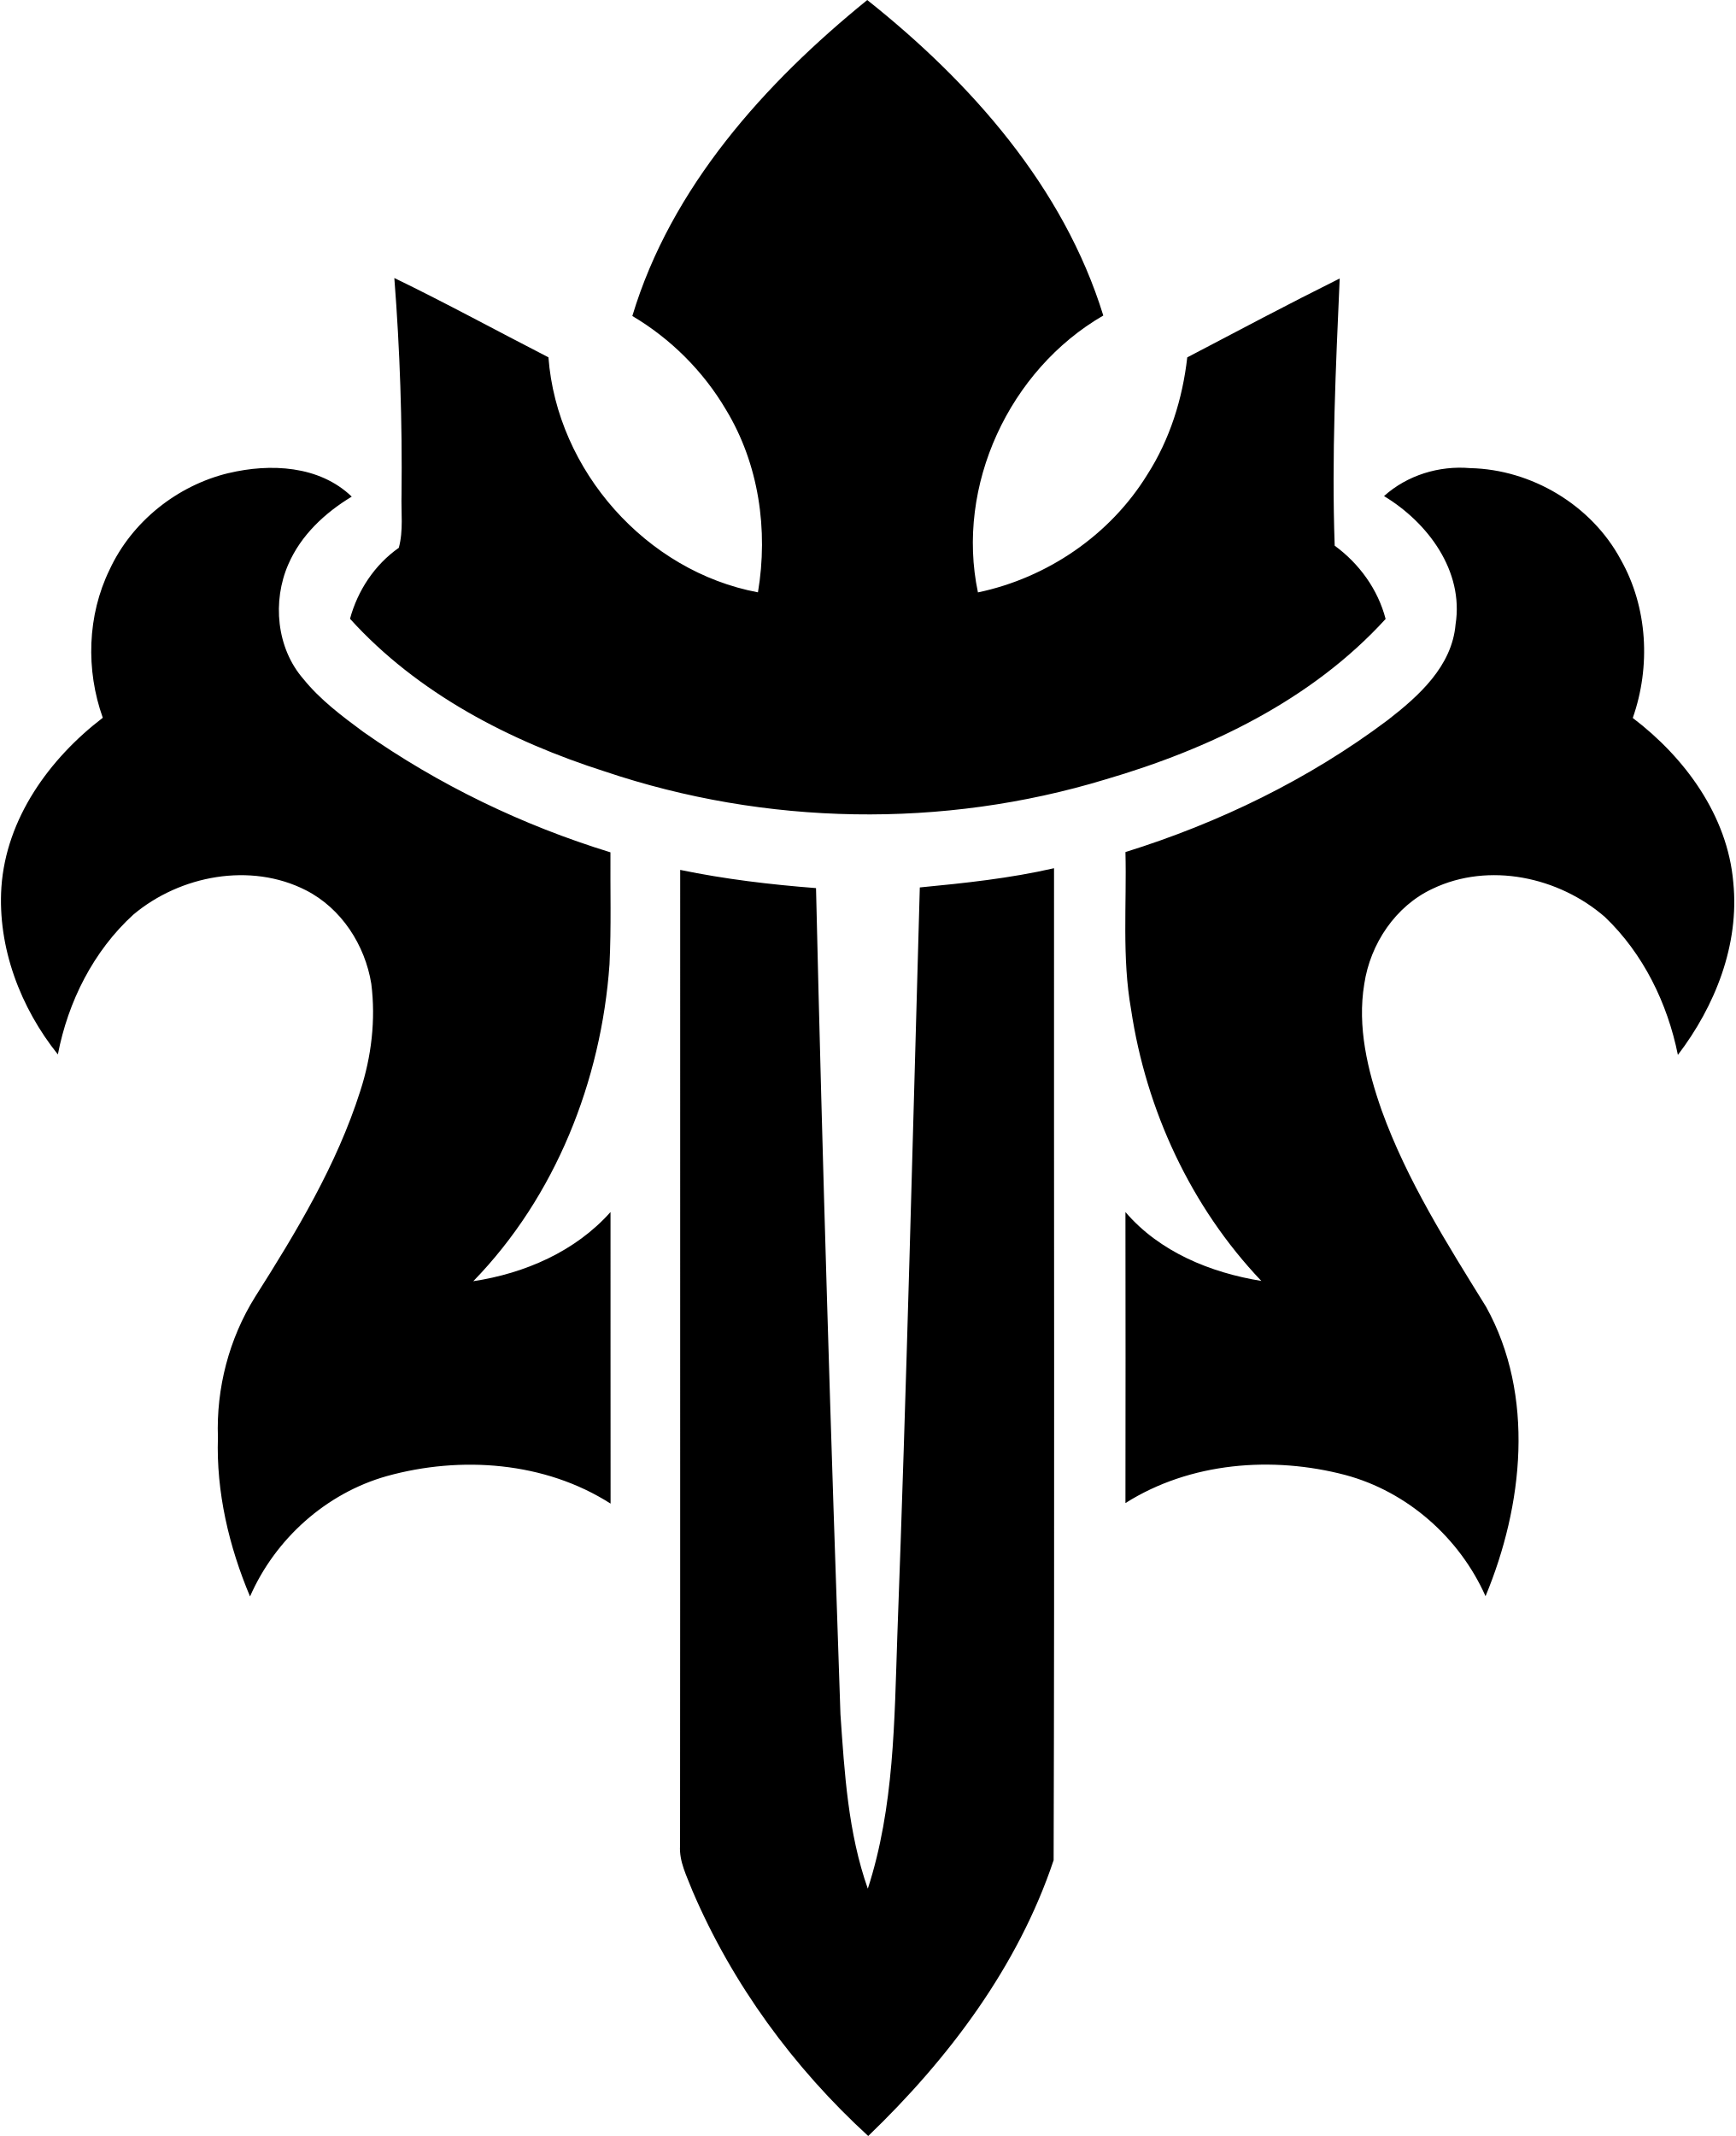
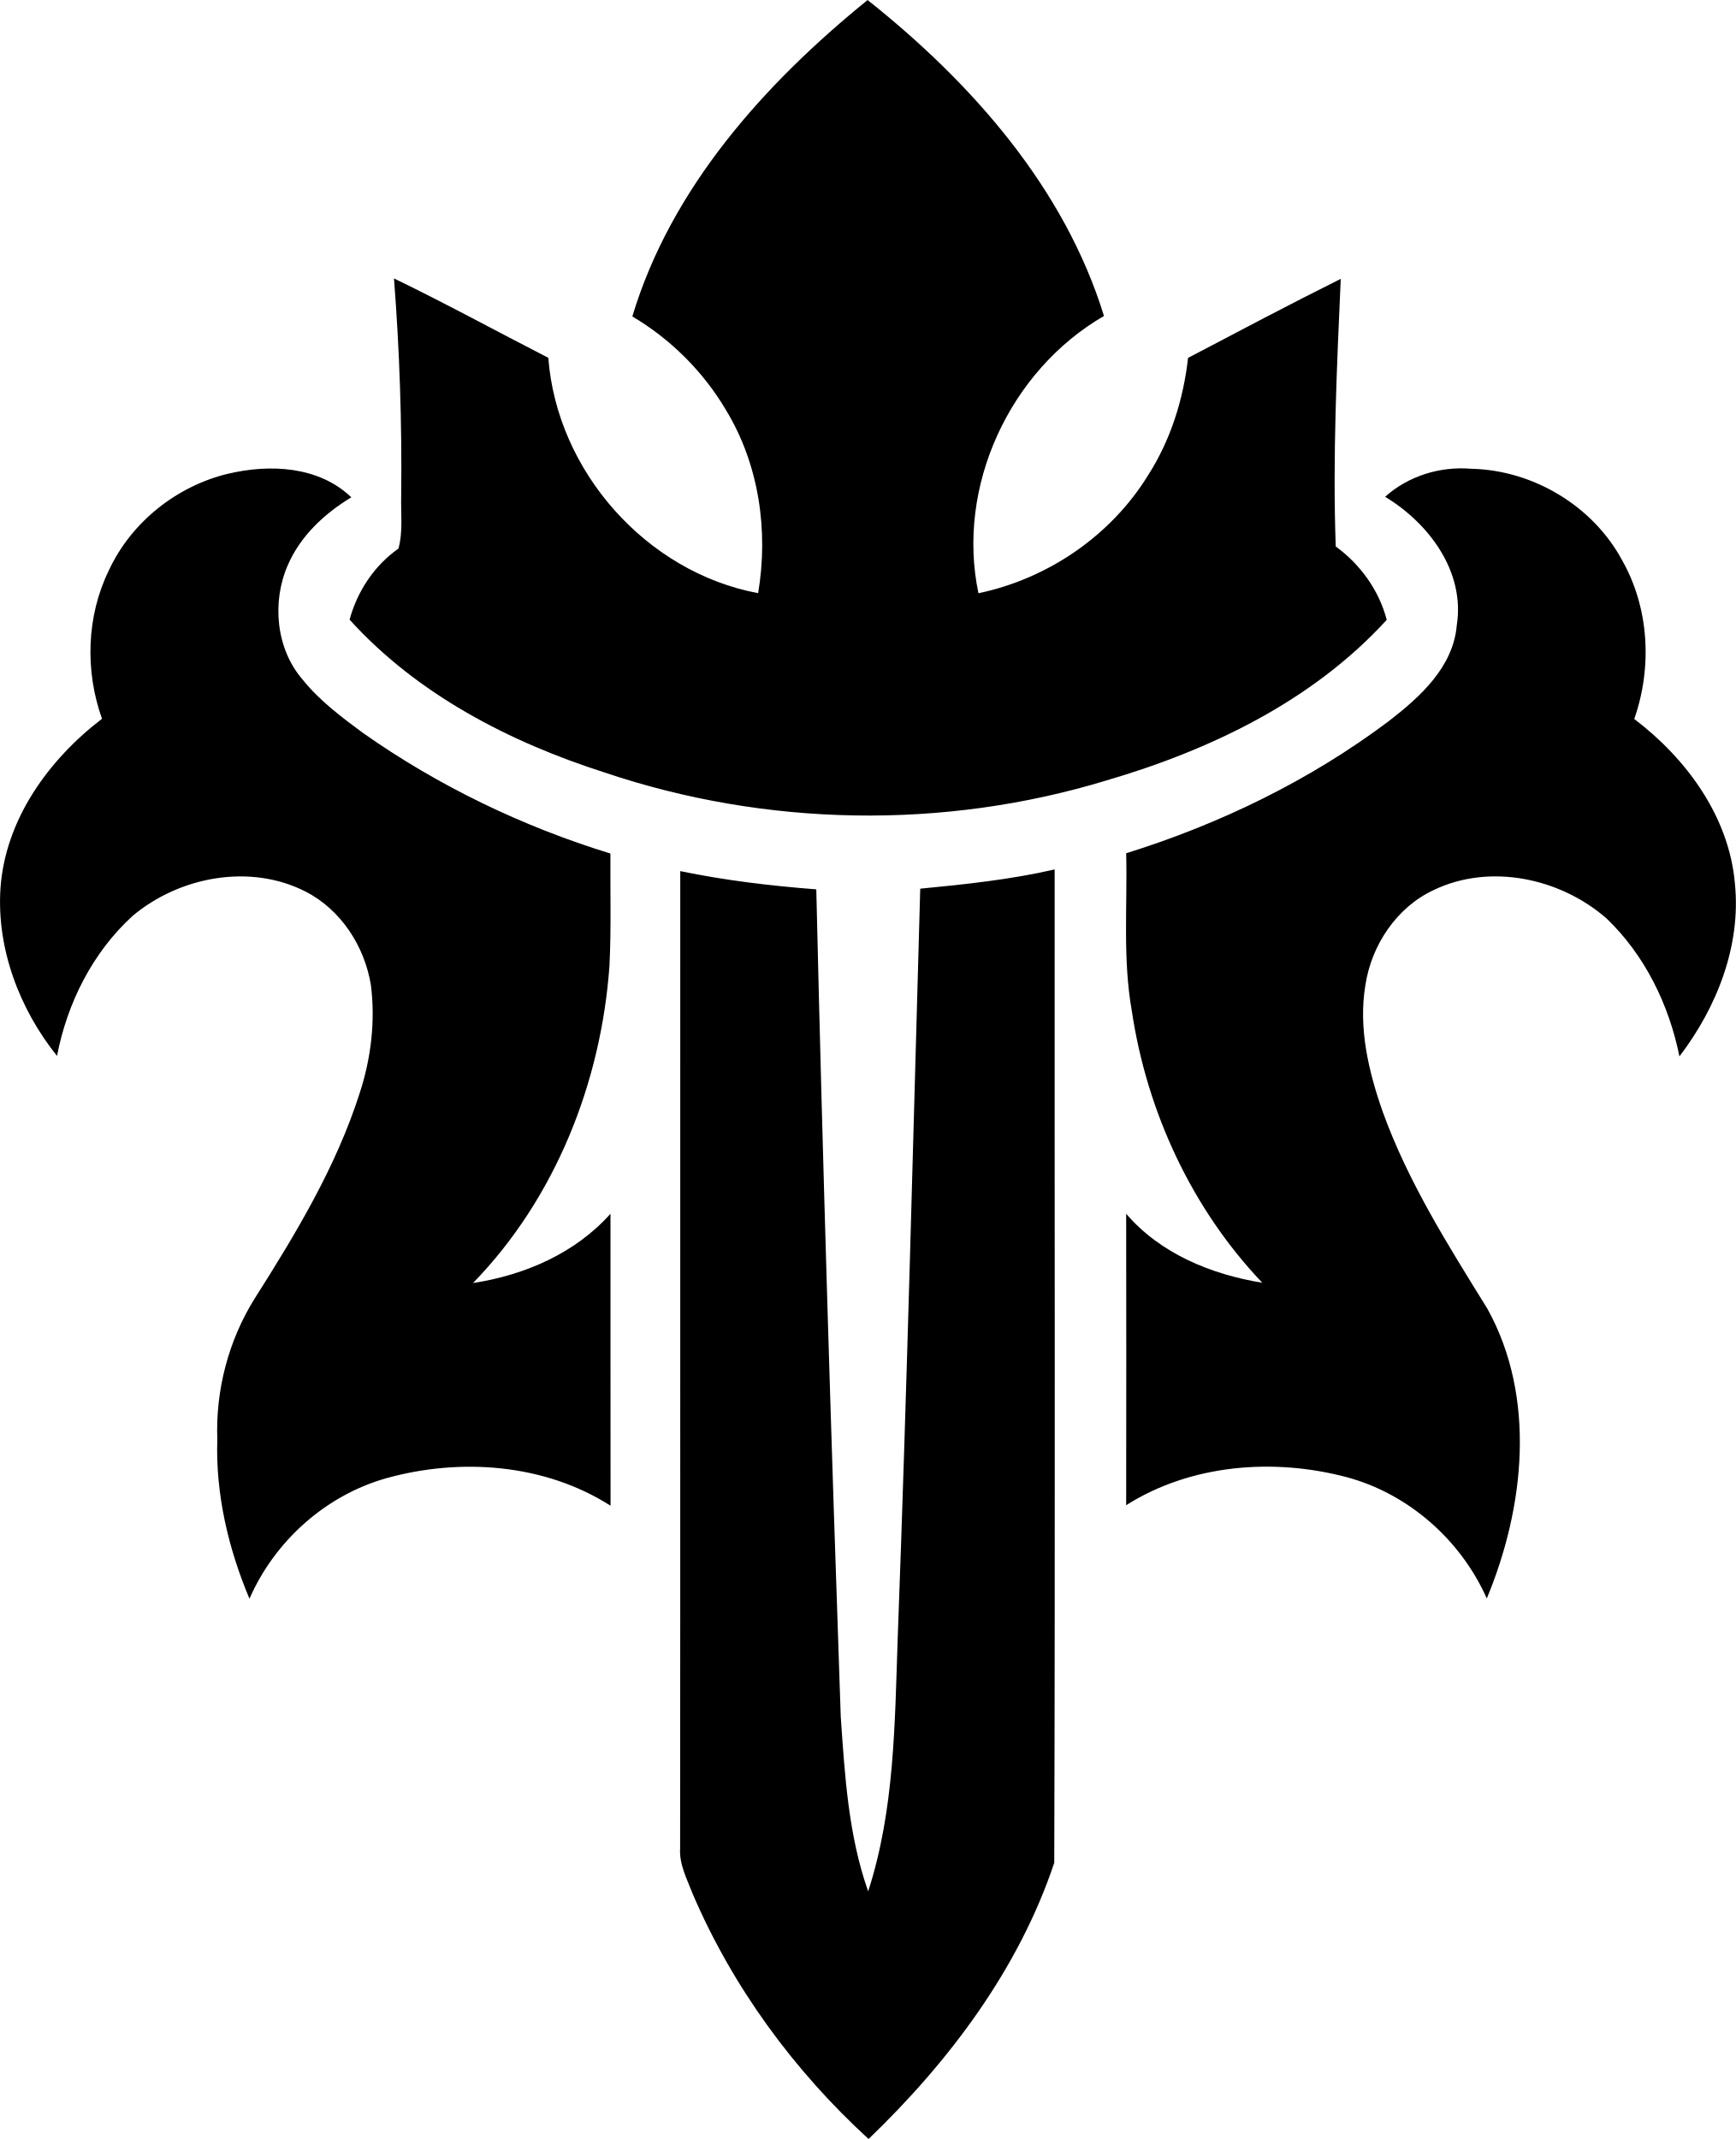
- <svg xmlns="http://www.w3.org/2000/svg" version="1.1" width="26" height="32" viewBox="0 0 26 32">
-   <path fill="#000000" d="M12.993 0c1.551 1.232 2.944 2.803 3.537 4.727-1.409 0.815-2.215 2.55-1.878 4.148 1.037-0.217 1.98-0.859 2.537-1.764 0.338-0.527 0.529-1.137 0.599-1.757 0.759-0.398 1.516-0.8 2.284-1.182-0.059 1.333-0.122 2.667-0.075 4.003 0.367 0.268 0.648 0.655 0.763 1.098-1.111 1.217-2.642 1.949-4.201 2.405-2.434 0.739-5.088 0.691-7.496-0.12-1.423-0.455-2.805-1.168-3.819-2.288 0.115-0.424 0.37-0.81 0.731-1.063 0.071-0.26 0.033-0.533 0.041-0.799 0.012-1.082-0.024-2.166-0.108-3.243 0.778 0.377 1.539 0.793 2.309 1.188 0.128 1.696 1.464 3.207 3.139 3.521 0.157-0.935 0.014-1.926-0.482-2.741-0.339-0.574-0.826-1.059-1.4-1.399 0.58-1.929 1.983-3.487 3.519-4.733zM3.426 7.087c-0.77 0.185-1.45 0.726-1.784 1.447-0.335 0.686-0.358 1.503-0.102 2.219-0.8 0.612-1.448 1.508-1.519 2.538-0.059 0.903 0.285 1.806 0.846 2.506 0.152-0.791 0.532-1.549 1.131-2.095 0.7-0.588 1.755-0.788 2.585-0.365 0.532 0.271 0.886 0.82 0.98 1.402 0.068 0.54 0.002 1.091-0.166 1.608-0.352 1.105-0.956 2.107-1.574 3.081-0.391 0.625-0.585 1.37-0.558 2.107-0.027 0.817 0.165 1.632 0.481 2.382 0.378-0.863 1.14-1.547 2.049-1.803 1.109-0.308 2.369-0.217 3.353 0.412-0.002-1.456 0-2.912-0.001-4.368-0.526 0.591-1.285 0.919-2.056 1.036 1.23-1.265 1.917-3 2.041-4.748 0.027-0.559 0.010-1.118 0.014-1.677-1.318-0.405-2.575-1.011-3.702-1.804-0.322-0.238-0.648-0.482-0.901-0.796-0.401-0.462-0.465-1.163-0.223-1.715 0.189-0.437 0.548-0.771 0.95-1.014-0.487-0.468-1.222-0.501-1.846-0.352zM20.736 7.432c0.656 0.396 1.198 1.121 1.072 1.922-0.054 0.629-0.552 1.074-1.018 1.435-1.178 0.885-2.523 1.538-3.928 1.976 0.020 0.785-0.054 1.578 0.084 2.356 0.225 1.509 0.897 2.961 1.952 4.069-0.76-0.123-1.526-0.435-2.036-1.032 0.002 1.454 0.002 2.907 0 4.36 0.969-0.613 2.202-0.709 3.297-0.42 0.927 0.249 1.709 0.94 2.098 1.815 0.564-1.357 0.745-3.005 0.009-4.334-0.585-0.945-1.186-1.894-1.565-2.944-0.212-0.603-0.367-1.253-0.261-1.893 0.090-0.601 0.467-1.169 1.025-1.428 0.843-0.403 1.891-0.177 2.581 0.424 0.574 0.548 0.937 1.292 1.093 2.066 0.558-0.732 0.924-1.652 0.83-2.585-0.086-1.001-0.726-1.871-1.506-2.463 0.27-0.769 0.225-1.656-0.18-2.372-0.438-0.816-1.334-1.351-2.257-1.371-0.464-0.040-0.942 0.106-1.29 0.419zM10.191 13.033c-0.002 4.873 0.002 9.744-0.002 14.616-0.016 0.241 0.102 0.46 0.186 0.679 0.597 1.396 1.515 2.648 2.633 3.672 1.202-1.155 2.245-2.538 2.778-4.132 0.015-4.953 0.003-9.907 0.006-14.861-0.662 0.152-1.337 0.223-2.011 0.288-0.106 3.738-0.198 7.477-0.337 11.214-0.044 1.269-0.046 2.567-0.442 3.786-0.296-0.838-0.349-1.732-0.41-2.612-0.143-4.126-0.27-8.251-0.366-12.378-0.684-0.053-1.365-0.134-2.036-0.273z" />
+ <svg xmlns="http://www.w3.org/2000/svg" version="1.1" width="25.969" height="32" viewBox="0 0 25.969 32" id="svg6">
+   <defs id="defs10" />
+   <path fill="#000000" d="m 12.979,0 c 1.551,1.232 2.944,2.803 3.537,4.727 -1.409,0.815 -2.215,2.55 -1.878,4.148 1.037,-0.217 1.98,-0.859 2.537,-1.764 0.338,-0.527 0.529,-1.137 0.599,-1.757 0.759,-0.398 1.516,-0.8 2.284,-1.182 -0.059,1.333 -0.122,2.667 -0.075,4.003 0.367,0.268 0.648,0.655 0.763,1.098 -1.111,1.217 -2.642,1.949 -4.201,2.405 -2.434,0.739 -5.088,0.691 -7.496,-0.12 -1.423,-0.455 -2.805,-1.168 -3.819,-2.288 0.115,-0.424 0.37,-0.81 0.731,-1.063 0.071,-0.26 0.033,-0.533 0.041,-0.799 0.012,-1.082 -0.024,-2.166 -0.108,-3.243 0.778,0.377 1.539,0.793 2.309,1.188 0.128,1.696 1.464,3.207 3.139,3.521 0.157,-0.935 0.014,-1.926 -0.482,-2.741 -0.339,-0.574 -0.826,-1.059 -1.4,-1.399 C 10.04,2.805 11.443,1.247 12.979,0.001 Z M 3.412,7.087 c -0.77,0.185 -1.45,0.726 -1.784,1.447 -0.335,0.686 -0.358,1.503 -0.102,2.219 -0.8,0.612 -1.448,1.508 -1.519,2.538 -0.059,0.903 0.285,1.806 0.846,2.506 0.152,-0.791 0.532,-1.549 1.131,-2.095 0.7,-0.588 1.755,-0.788 2.585,-0.365 0.532,0.271 0.886,0.82 0.98,1.402 0.068,0.54 0.002,1.091 -0.166,1.608 -0.352,1.105 -0.956,2.107 -1.574,3.081 -0.391,0.625 -0.585,1.37 -0.558,2.107 -0.027,0.817 0.165,1.632 0.481,2.382 0.378,-0.863 1.14,-1.547 2.049,-1.803 1.109,-0.308 2.369,-0.217 3.353,0.412 -0.002,-1.456 0,-2.912 -10e-4,-4.368 -0.526,0.591 -1.285,0.919 -2.056,1.036 1.23,-1.265 1.917,-3 2.041,-4.748 0.027,-0.559 0.01,-1.118 0.014,-1.677 -1.318,-0.405 -2.575,-1.011 -3.702,-1.804 -0.322,-0.238 -0.648,-0.482 -0.901,-0.796 -0.401,-0.462 -0.465,-1.163 -0.223,-1.715 0.189,-0.437 0.548,-0.771 0.95,-1.014 -0.487,-0.468 -1.222,-0.501 -1.846,-0.352 z M 20.722,7.432 c 0.656,0.396 1.198,1.121 1.072,1.922 -0.054,0.629 -0.552,1.074 -1.018,1.435 -1.178,0.885 -2.523,1.538 -3.928,1.976 0.02,0.785 -0.054,1.578 0.084,2.356 0.225,1.509 0.897,2.961 1.952,4.069 -0.76,-0.123 -1.526,-0.435 -2.036,-1.032 0.002,1.454 0.002,2.907 0,4.36 0.969,-0.613 2.202,-0.709 3.297,-0.42 0.927,0.249 1.709,0.94 2.098,1.815 0.564,-1.357 0.745,-3.005 0.009,-4.334 -0.585,-0.945 -1.186,-1.894 -1.565,-2.944 -0.212,-0.603 -0.367,-1.253 -0.261,-1.893 0.09,-0.601 0.467,-1.169 1.025,-1.428 0.843,-0.403 1.891,-0.177 2.581,0.424 0.574,0.548 0.937,1.292 1.093,2.066 0.558,-0.732 0.924,-1.652 0.83,-2.585 -0.086,-1.001 -0.726,-1.871 -1.506,-2.463 0.27,-0.769 0.225,-1.656 -0.18,-2.372 -0.438,-0.816 -1.334,-1.351 -2.257,-1.371 -0.464,-0.04 -0.942,0.106 -1.29,0.419 z m -10.545,5.601 c -0.002,4.873 0.002,9.744 -0.002,14.616 -0.016,0.241 0.102,0.46 0.186,0.679 0.597,1.396 1.515,2.648 2.633,3.672 1.202,-1.155 2.245,-2.538 2.778,-4.132 0.015,-4.953 0.003,-9.907 0.006,-14.861 -0.662,0.152 -1.337,0.223 -2.011,0.288 -0.106,3.738 -0.198,7.477 -0.337,11.214 -0.044,1.269 -0.046,2.567 -0.442,3.786 -0.296,-0.838 -0.349,-1.732 -0.41,-2.612 -0.143,-4.126 -0.27,-8.251 -0.366,-12.378 -0.684,-0.053 -1.365,-0.134 -2.036,-0.273 z" id="path4" />
</svg>
